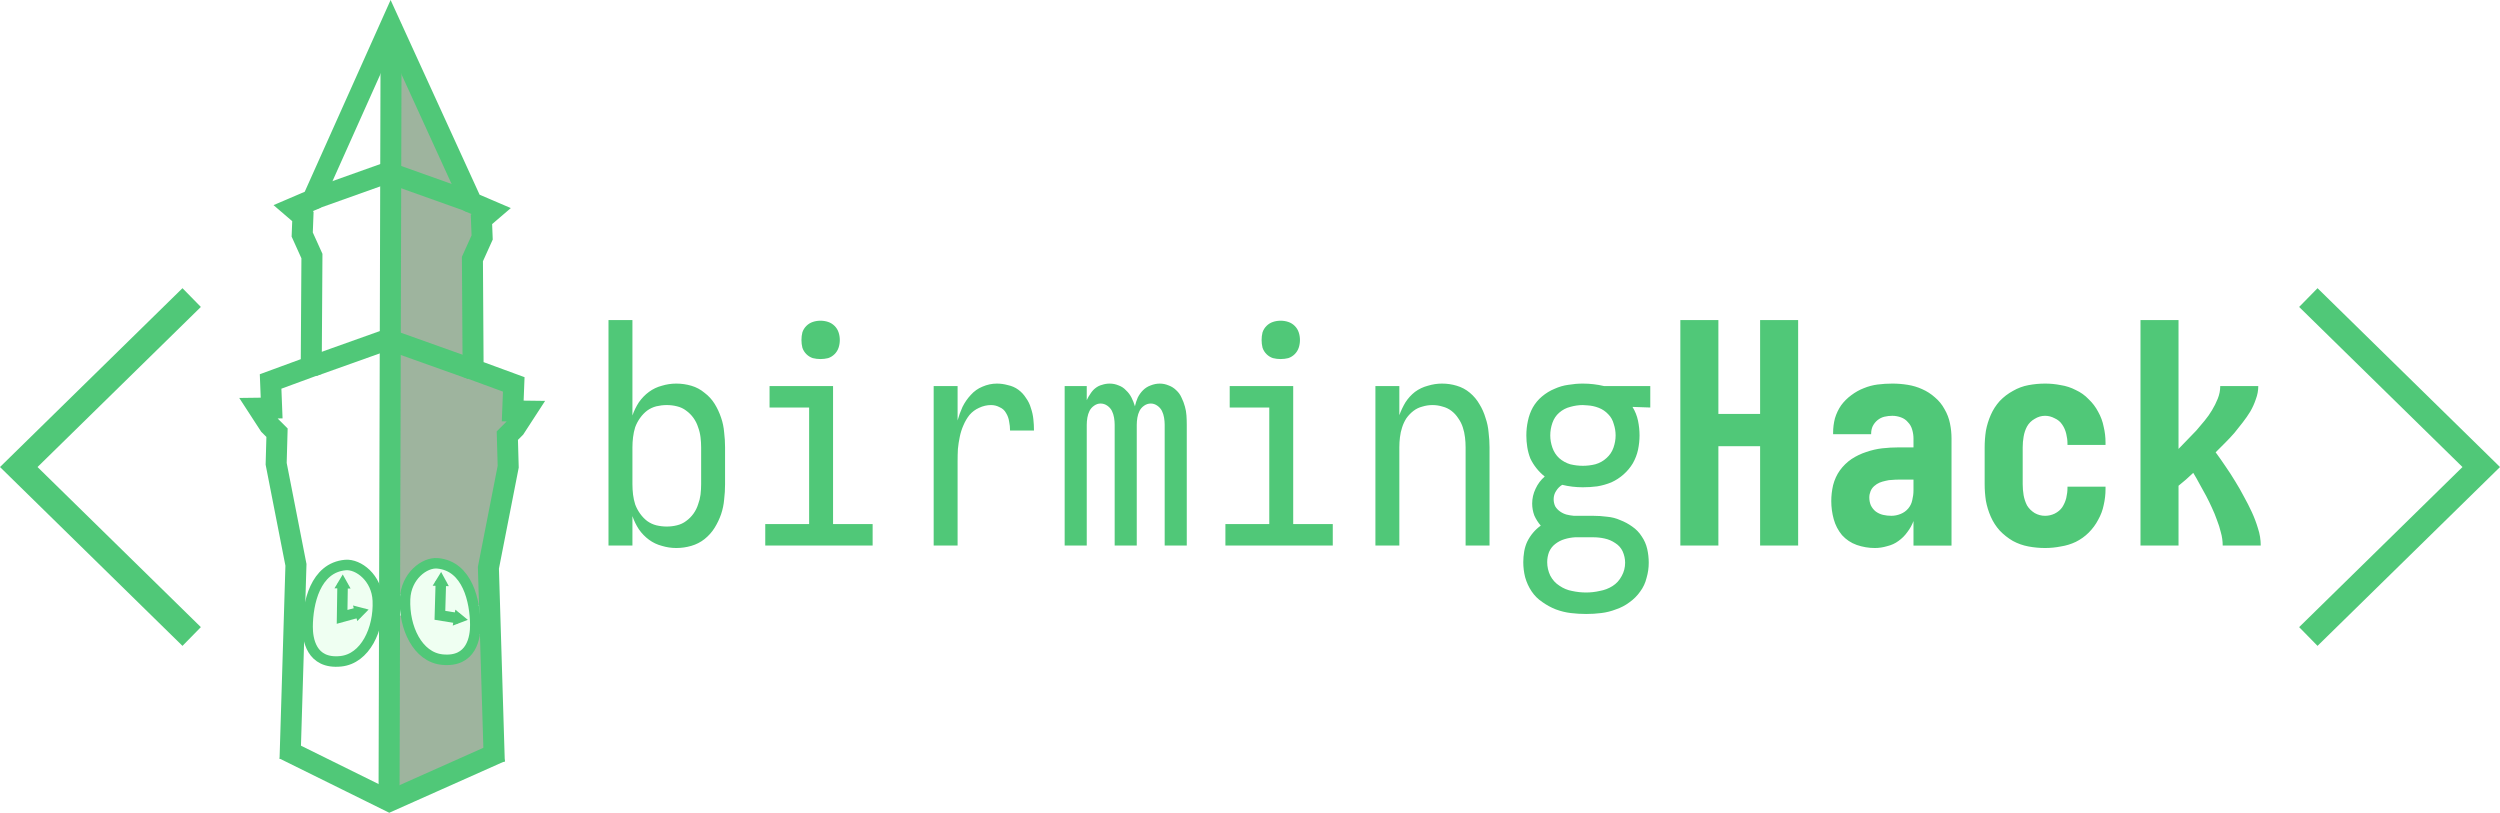
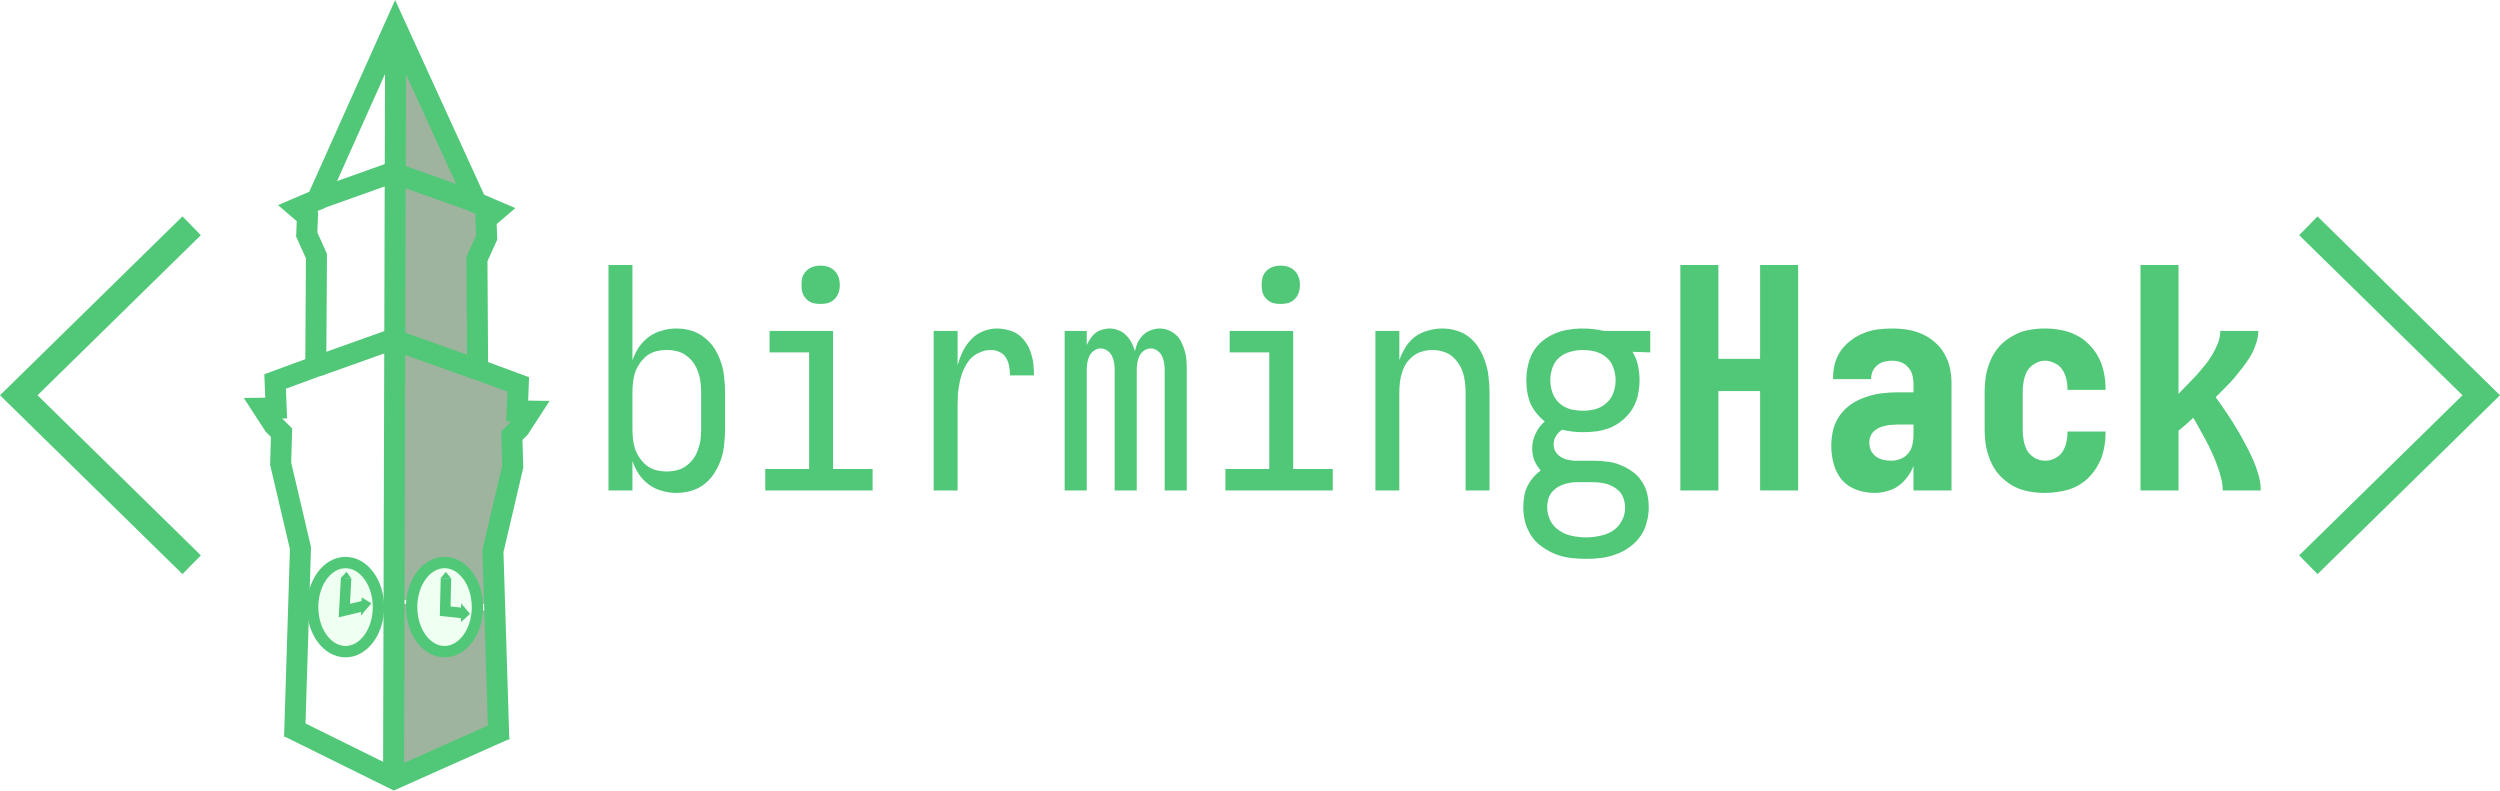
- <svg xmlns="http://www.w3.org/2000/svg" width="475.942mm" height="154.73mm" viewBox="0 0 475.942 154.73" version="1.1" id="svg1" xml:space="preserve">
-   <defs id="defs1">
-     <marker style="overflow:visible" id="Triangle-7" refX="0" refY="0" orient="auto-start-reverse" markerWidth="0.5" markerHeight="0.5" viewBox="0 0 1 1" preserveAspectRatio="xMidYMid" markerUnits="userSpaceOnUse">
-       <path transform="scale(0.5)" style="fill:context-stroke;fill-rule:evenodd;stroke:context-stroke;stroke-width:1pt" d="M 5.77,0 -2.88,5 V -5 Z" id="path135-5" />
-     </marker>
-     <marker style="overflow:visible" id="Triangle-9-6" refX="0" refY="0" orient="auto-start-reverse" markerWidth="0.5" markerHeight="0.5" viewBox="0 0 1 1" preserveAspectRatio="xMidYMid" markerUnits="userSpaceOnUse">
-       <path transform="scale(0.5)" style="fill:context-stroke;fill-rule:evenodd;stroke:context-stroke;stroke-width:1pt" d="M 5.77,0 -2.88,5 V -5 Z" id="path135-2-2" />
-     </marker>
-   </defs>
-   <g id="layer1" transform="translate(-66.26473,-401.1262)">
-     <g id="g24-7" transform="translate(6.009529,385.6986)">
-       <path style="fill:#406b40;fill-opacity:0.504;stroke:none;stroke-width:1;stroke-linecap:butt;stroke-linejoin:round;stroke-dasharray:none;stroke-opacity:1" d="m 136.192,82.517 c -0.682,0.761 -0.235,1.895 -0.374,2.827 -0.074,14.148 -0.077,28.296 -0.111,42.444 0.041,1.012 1.544,0.969 1.63,0.001 0.687,-2.592 2.706,-4.983 5.483,-5.33 2.799,-0.292 5.313,1.666 6.484,4.088 0.62,1.154 0.945,2.446 1.303,3.682 0.472,0.825 1.718,0.19 1.509,-0.675 0.042,-2.107 -0.236,-4.229 -0.1,-6.323 1.233,-6.424 2.517,-12.842 3.718,-19.27 -0.063,-2.004 -0.125,-4.009 -0.188,-6.013 0.567,-0.763 1.644,-1.298 1.811,-2.26 -0.222,-0.804 -1.217,-0.748 -0.807,-1.82 -0.071,-1.441 0.232,-2.939 -0.101,-4.341 -1.348,-0.812 -2.956,-1.146 -4.412,-1.759 -5.062,-1.817 -10.113,-3.674 -15.218,-5.367 -0.215,-0.067 -0.419,0.088 -0.628,0.116 z" id="path15-0" />
-       <path style="fill:#406b40;fill-opacity:0.504;stroke:none;stroke-width:1;stroke-linecap:butt;stroke-linejoin:round;stroke-dasharray:none;stroke-opacity:1" d="m 136.523,132.603 c -1.104,0.243 -0.714,1.581 -0.822,2.391 -0.085,9.92 -0.037,19.841 -0.06,29.762 0.091,0.954 1.176,0.858 1.781,0.443 5.026,-2.223 10.051,-4.454 15.041,-6.756 0.79,-0.647 0.3,-1.797 0.426,-2.673 -0.105,-6.271 -0.333,-12.539 -0.508,-18.809 -0.072,-0.989 -1.525,-0.931 -1.63,0.009 -0.437,1.633 -1.386,3.239 -3.038,3.868 -3.191,1.368 -7.089,-0.301 -8.674,-3.302 -0.872,-1.4 -1.318,-3.006 -1.772,-4.567 -0.155,-0.27 -0.47,-0.313 -0.743,-0.367 z" id="path16-9" />
-       <path style="fill:#406b40;fill-opacity:0.504;stroke:none;stroke-width:1;stroke-linecap:butt;stroke-linejoin:round;stroke-dasharray:none;stroke-opacity:1" d="m 136.316,50.788 c -0.694,0.818 -0.219,2.02 -0.375,3.006 -0.052,8.304 -0.07,16.609 -0.101,24.913 0.253,1.096 1.688,0.999 2.517,1.464 3.215,1.108 6.389,2.388 9.642,3.357 1.064,0.02 0.959,-1.306 0.976,-2.04 0.062,-5.713 -0.016,-11.427 -0.021,-17.141 0.814,-1.913 2.058,-3.835 1.753,-6.011 -0.185,-0.941 0.165,-2.155 -0.575,-2.862 -3.391,-1.479 -6.945,-2.577 -10.416,-3.863 -1.015,-0.269 -2.003,-0.875 -3.045,-0.924 -0.119,0.033 -0.238,0.067 -0.357,0.1 z" id="path17-3" />
-       <path style="fill:#406b40;fill-opacity:0.504;stroke:none;stroke-width:1;stroke-linecap:butt;stroke-linejoin:round;stroke-dasharray:none;stroke-opacity:1" d="m 136.488,29.431 c -0.832,0.587 -0.396,1.785 -0.542,2.647 -0.032,5.008 -0.081,10.035 0.005,15.032 0.309,0.942 1.59,0.864 2.354,1.288 2.502,0.857 4.972,1.842 7.501,2.602 0.916,0.09 1.156,-1.111 0.67,-1.715 -2.98,-6.542 -5.923,-13.105 -9,-19.599 -0.273,-0.308 -0.601,-0.38 -0.989,-0.256 z" id="path18-60" />
-       <path style="fill:#5aff76;fill-opacity:0.097;stroke:none;stroke-width:1;stroke-linecap:butt;stroke-linejoin:round;stroke-dasharray:none;stroke-opacity:1" d="m 126.346,123.265 c -2.161,0.064 -4.186,1.312 -5.227,3.204 -1.758,3.03 -2.285,6.697 -1.855,10.144 0.233,2.112 1.819,4.187 4.025,4.404 1.575,0.155 3.221,-0.063 4.518,-1.035 2.335,-1.646 3.509,-4.507 3.926,-7.25 0.252,-2.381 0.355,-5.089 -1.293,-7.036 -0.983,-1.269 -2.427,-2.398 -4.095,-2.432 z m -0.748,3.163 c 0.215,0.382 0.541,0.726 0.208,1.127 -0.151,1.321 -0.092,2.682 -0.042,4.001 0.255,1.034 1.717,0.645 2.266,0.052 0.557,0.086 1.373,0.175 0.558,0.693 -0.285,0.537 -0.901,0.109 -1.373,0.362 -0.706,0.173 -1.403,0.382 -2.108,0.561 -0.045,-1.989 0.2,-4.005 0.05,-5.974 -0.275,-0.161 0.345,-1.299 0.44,-0.822 z" id="path13-6" />
-       <path style="fill:#00ff00;stroke:#50c878;stroke-width:4;stroke-dasharray:none;stroke-opacity:1" d="M 134.319,167.993 134.716,20.139" id="path3-2" />
-       <path style="fill:none;stroke:#50c878;stroke-width:4;stroke-linecap:butt;stroke-dasharray:none;stroke-opacity:1" d="m 115.474,159.926 1.124,-36.963 -3.769,-19.242 0.165,-5.918 -1.455,-1.455 -2.083,-3.207 2.513,-0.033 -0.198,-5.059 7.737,-2.843 0.132,-21.028 -1.851,-4.1 0.132,-3.438 -1.851,-1.587 3.703,-1.587 14.863,-33.187 15.424,33.747 3.703,1.587 -1.851,1.587 0.132,3.438 -1.851,4.1 0.132,21.028 7.737,2.843 -0.198,5.059 2.513,0.033 -2.083,3.207 -1.455,1.455 0.165,5.918 -3.769,19.242 1.124,36.963" id="path4-6" />
-       <path style="fill:none;stroke:#50c878;stroke-width:4;stroke-dasharray:none;stroke-opacity:1" d="m 119.817,85.127 14.682,-5.237" id="path5-1" />
-       <path style="fill:none;stroke:#50c878;stroke-width:4;stroke-dasharray:none;stroke-opacity:1" d="m 120.023,53.288 14.682,-5.237" id="path3-6-8" />
-       <path style="fill:#5aff76;fill-opacity:0.097;stroke:none;stroke-width:1.414;stroke-linecap:butt;stroke-linejoin:round;stroke-dasharray:none;stroke-opacity:1" d="m 143.152,123.014 c -2.196,0.121 -4.003,1.941 -4.88,3.842 -0.975,3.34 -0.53,7.117 1.152,10.164 1.288,2.455 4.061,4.121 6.86,3.611 2.762,-0.309 4.207,-3.257 4.067,-5.788 0.084,-3.84 -0.638,-8.224 -3.829,-10.745 -0.965,-0.721 -2.164,-1.115 -3.37,-1.085 z m 1.149,2.889 c 0.418,0.552 0.499,1.086 0.239,1.715 -0.111,1.403 -0.34,2.846 -0.133,4.242 0.548,0.765 1.762,0.855 2.602,0.596 0.636,0.42 1.506,0.926 0.134,1.069 -0.981,-0.392 -2.317,-0.482 -3.459,-0.707 -0.048,-2.02 0.378,-4.096 -0.012,-6.087 -0.081,-0.165 0.54,-1.35 0.629,-0.828 z" id="path14-7" />
-       <path style="fill:none;stroke:#50c878;stroke-width:4;stroke-dasharray:none;stroke-opacity:1" d="M 150.014,85.687 135.332,80.45" id="path3-7-9" />
-       <path style="fill:none;stroke:#50c878;stroke-width:4;stroke-dasharray:none;stroke-opacity:1" d="M 149.807,53.849 135.125,48.612" id="path3-6-0-2" />
-       <path style="fill:none;stroke:#50c878;stroke-width:4;stroke-dasharray:none;stroke-opacity:1" d="m 114.346,158.036 20.059,9.912 21.181,-9.445" id="path6-0" />
-       <path style="fill:none;stroke:#50c878;stroke-width:2;stroke-dasharray:none;stroke-opacity:1" d="m 143.543,122.67 c -2.467,-0.22 -5.985,2.432 -6.172,6.78 -0.235,5.466 2.405,11.07 7.06,11.549 5.664,0.582 6.326,-4.299 6.312,-6.593 -0.028,-4.44 -1.448,-11.223 -7.201,-11.736 z" id="path5-0-2" />
-       <path style="fill:none;stroke:#50c878;stroke-width:2;stroke-dasharray:none;stroke-opacity:1" d="m 126.013,122.993 c 2.467,-0.22 5.985,2.432 6.172,6.78 0.235,5.466 -2.405,11.07 -7.06,11.549 -5.664,0.582 -6.326,-4.299 -6.312,-6.593 0.028,-4.44 1.448,-11.223 7.201,-11.736 z" id="path5-0-1-37" />
-       <path style="fill:none;stroke:#50c878;stroke-width:2;stroke-dasharray:none;stroke-opacity:1;marker-start:url(#Triangle-7);marker-end:url(#Triangle-7)" d="m 99.93,120.764 -0.184,6.478 3.567,0.581" id="path7-5" transform="translate(44.25777,5.327537)" />
-       <path style="fill:none;stroke:#50c878;stroke-width:2;stroke-dasharray:none;stroke-opacity:1;marker-start:url(#Triangle-9-6);marker-end:url(#Triangle-9-6)" d="m 99.93,120.764 -0.096,6.299 3.339,-0.923" id="path6-7-9" transform="translate(25.54939,5.802801)" />
+ <svg xmlns="http://www.w3.org/2000/svg" width="475.942mm" height="150.497mm" viewBox="0 0 475.942 150.497" version="1.1" id="svg1" xml:space="preserve">
+   <defs id="defs1" />
+   <g id="layer1" transform="translate(-70.37917,-457.8993)">
+     <g id="g21">
+       <path d="m 199.13,551.741 q -1.402,0 -2.745,-0.409 -1.343,-0.35 -2.453,-1.168 -1.11,-0.818 -1.927,-1.986 -0.759,-1.168 -1.226,-2.511 v 5.607 H 186.223 v -42.925 h 4.555 v 18.163 q 0.467,-1.343 1.226,-2.511 0.818,-1.168 1.927,-1.986 1.11,-0.818 2.453,-1.168 1.343,-0.409 2.745,-0.409 1.46,0 2.862,0.409 1.402,0.409 2.511,1.343 1.168,0.876 1.927,2.102 0.759,1.226 1.226,2.628 0.467,1.343 0.584,2.803 0.175,1.402 0.175,2.862 v 7.008 q 0,1.46 -0.175,2.92 -0.117,1.402 -0.584,2.803 -0.467,1.343 -1.226,2.57 -0.759,1.226 -1.927,2.161 -1.11,0.876 -2.511,1.285 -1.402,0.409 -2.862,0.409 z m -1.81,-4.088 q 0.993,0 1.927,-0.234 0.993,-0.234 1.752,-0.818 0.818,-0.584 1.402,-1.402 0.584,-0.818 0.876,-1.752 0.35,-0.934 0.467,-1.869 0.117,-0.993 0.117,-1.986 v -7.008 q 0,-0.993 -0.117,-1.927 -0.117,-0.993 -0.467,-1.927 -0.292,-0.934 -0.876,-1.752 -0.584,-0.818 -1.402,-1.402 -0.759,-0.584 -1.752,-0.818 -0.934,-0.234 -1.927,-0.234 -0.993,0 -1.986,0.234 -0.934,0.234 -1.752,0.818 -0.759,0.584 -1.343,1.402 -0.584,0.818 -0.934,1.752 -0.292,0.934 -0.409,1.927 -0.117,0.934 -0.117,1.927 v 7.008 q 0,0.993 0.117,1.986 0.117,0.934 0.409,1.869 0.35,0.934 0.934,1.752 0.584,0.818 1.343,1.402 0.818,0.584 1.752,0.818 0.993,0.234 1.986,0.234 z m 18.747,3.621 v -4.088 h 8.351 v -22.192 h -7.534 v -4.088 h 12.089 v 26.281 h 7.534 v 4.088 z m 10.512,-35.508 q -0.759,0 -1.46,-0.175 -0.701,-0.234 -1.226,-0.759 -0.526,-0.526 -0.759,-1.226 -0.175,-0.701 -0.175,-1.46 0,-0.759 0.175,-1.46 0.234,-0.701 0.759,-1.226 0.526,-0.526 1.226,-0.759 0.701,-0.234 1.46,-0.234 0.759,0 1.46,0.234 0.701,0.234 1.226,0.759 0.526,0.526 0.759,1.226 0.234,0.701 0.234,1.46 0,0.759 -0.234,1.46 -0.234,0.701 -0.759,1.226 -0.526,0.526 -1.226,0.759 -0.701,0.175 -1.46,0.175 z m 21.55,35.508 V 520.905 h 4.555 v 6.541 q 0.35,-1.285 0.934,-2.57 0.642,-1.285 1.577,-2.278 0.934,-1.051 2.219,-1.577 1.343,-0.584 2.745,-0.584 1.051,0 2.102,0.292 1.11,0.234 1.986,0.876 0.876,0.642 1.46,1.577 0.642,0.876 0.934,1.927 0.35,0.993 0.467,2.102 0.117,1.051 0.117,2.161 h -4.555 q 0,-0.876 -0.175,-1.694 -0.117,-0.876 -0.584,-1.635 -0.409,-0.759 -1.226,-1.11 -0.759,-0.409 -1.635,-0.409 -1.168,0 -2.278,0.526 -1.051,0.467 -1.81,1.343 -0.701,0.876 -1.168,1.986 -0.467,1.051 -0.701,2.219 -0.234,1.11 -0.35,2.278 -0.058,1.168 -0.058,2.278 v 16.119 z m 24.937,0 V 520.905 h 4.205 v 2.686 q 0.292,-0.642 0.701,-1.226 0.409,-0.642 0.934,-1.051 0.584,-0.467 1.285,-0.642 0.701,-0.234 1.46,-0.234 0.876,0 1.694,0.35 0.818,0.292 1.402,0.934 0.642,0.584 1.051,1.402 0.409,0.818 0.642,1.635 0.175,-0.818 0.526,-1.635 0.409,-0.818 0.993,-1.402 0.642,-0.642 1.46,-0.934 0.876,-0.35 1.752,-0.35 0.876,0 1.694,0.35 0.818,0.292 1.46,0.934 0.642,0.584 0.993,1.402 0.409,0.818 0.642,1.694 0.234,0.818 0.292,1.694 0.058,0.876 0.058,1.752 v 23.01 h -4.205 v -23.01 q 0,-0.642 -0.117,-1.343 -0.117,-0.701 -0.409,-1.285 -0.292,-0.584 -0.876,-0.993 -0.584,-0.409 -1.226,-0.409 -0.701,0 -1.285,0.409 -0.584,0.409 -0.876,0.993 -0.292,0.584 -0.409,1.285 -0.117,0.701 -0.117,1.343 v 23.01 h -4.205 v -23.01 q 0,-0.642 -0.117,-1.343 -0.117,-0.701 -0.409,-1.285 -0.292,-0.584 -0.876,-0.993 -0.584,-0.409 -1.285,-0.409 -0.642,0 -1.226,0.409 -0.584,0.409 -0.876,0.993 -0.292,0.584 -0.409,1.285 -0.117,0.701 -0.117,1.343 v 23.01 z m 30.602,0 v -4.088 h 8.351 v -22.192 h -7.534 v -4.088 h 12.089 v 26.281 h 7.534 v 4.088 z m 10.512,-35.508 q -0.759,0 -1.46,-0.175 -0.701,-0.234 -1.226,-0.759 -0.526,-0.526 -0.759,-1.226 -0.175,-0.701 -0.175,-1.46 0,-0.759 0.175,-1.46 0.234,-0.701 0.759,-1.226 0.526,-0.526 1.226,-0.759 0.701,-0.234 1.46,-0.234 0.759,0 1.46,0.234 0.701,0.234 1.226,0.759 0.526,0.526 0.759,1.226 0.234,0.701 0.234,1.46 0,0.759 -0.234,1.46 -0.234,0.701 -0.759,1.226 -0.526,0.526 -1.226,0.759 -0.701,0.175 -1.46,0.175 z m 18.046,35.508 V 520.905 h 4.555 v 5.548 q 0.467,-1.285 1.168,-2.453 0.759,-1.168 1.81,-1.986 1.11,-0.818 2.453,-1.168 1.343,-0.409 2.686,-0.409 1.46,0 2.803,0.409 1.402,0.409 2.511,1.343 1.11,0.934 1.81,2.161 0.759,1.226 1.168,2.628 0.467,1.343 0.584,2.803 0.175,1.402 0.175,2.803 v 18.688 h -4.555 v -18.688 q 0,-0.993 -0.117,-1.927 -0.117,-0.993 -0.409,-1.869 -0.292,-0.934 -0.876,-1.752 -0.526,-0.818 -1.285,-1.402 -0.759,-0.584 -1.694,-0.818 -0.934,-0.292 -1.927,-0.292 -0.993,0 -1.927,0.292 -0.934,0.234 -1.694,0.818 -0.759,0.584 -1.343,1.402 -0.526,0.818 -0.818,1.752 -0.292,0.876 -0.409,1.869 -0.117,0.934 -0.117,1.927 v 18.688 z m 40.122,13.023 q -1.46,0 -2.92,-0.175 -1.46,-0.175 -2.862,-0.701 -1.343,-0.526 -2.57,-1.402 -1.226,-0.818 -2.044,-2.044 -0.818,-1.226 -1.226,-2.686 -0.35,-1.402 -0.35,-2.862 0,-0.993 0.175,-2.044 0.175,-0.993 0.584,-1.869 0.467,-0.934 1.11,-1.694 0.642,-0.759 1.46,-1.343 -0.759,-0.876 -1.226,-1.927 -0.409,-1.11 -0.409,-2.278 0,-1.46 0.642,-2.803 0.642,-1.402 1.752,-2.336 -0.876,-0.701 -1.577,-1.577 -0.701,-0.876 -1.168,-1.869 -0.409,-1.051 -0.584,-2.161 -0.175,-1.11 -0.175,-2.219 0,-1.402 0.292,-2.745 0.292,-1.402 0.934,-2.57 0.701,-1.226 1.752,-2.102 1.11,-0.934 2.394,-1.46 1.285,-0.584 2.628,-0.759 1.402,-0.234 2.745,-0.234 1.051,0 2.044,0.117 0.993,0.117 1.986,0.35 h 8.819 v 4.088 l -3.387,-0.117 q 0.759,1.226 1.051,2.628 0.292,1.402 0.292,2.803 0,1.343 -0.292,2.745 -0.292,1.343 -0.993,2.57 -0.701,1.168 -1.752,2.102 -1.051,0.934 -2.336,1.518 -1.285,0.526 -2.686,0.759 -1.343,0.175 -2.745,0.175 -0.993,0 -1.986,-0.117 -0.993,-0.117 -1.927,-0.35 -0.701,0.409 -1.168,1.168 -0.467,0.701 -0.467,1.577 0,0.701 0.292,1.343 0.35,0.584 0.934,0.993 0.584,0.409 1.226,0.584 0.701,0.175 1.402,0.234 h 3.679 q 1.343,0 2.628,0.175 1.343,0.117 2.511,0.642 1.226,0.467 2.278,1.226 1.11,0.759 1.81,1.869 0.759,1.11 1.051,2.394 0.292,1.285 0.292,2.628 0,1.46 -0.409,2.862 -0.35,1.46 -1.226,2.628 -0.818,1.168 -2.044,2.044 -1.168,0.876 -2.57,1.343 -1.343,0.526 -2.803,0.701 -1.402,0.175 -2.862,0.175 z m -0.642,-28.208 q 1.226,0 2.394,-0.292 1.226,-0.35 2.102,-1.168 0.934,-0.818 1.343,-1.986 0.409,-1.168 0.409,-2.336 0,-1.11 -0.35,-2.161 -0.292,-1.11 -1.051,-1.869 -0.759,-0.818 -1.81,-1.226 -1.051,-0.409 -2.161,-0.467 l -0.876,-0.058 q -1.168,0 -2.394,0.35 -1.168,0.292 -2.102,1.11 -0.876,0.759 -1.285,1.927 -0.409,1.168 -0.409,2.394 0,1.168 0.409,2.336 0.409,1.168 1.285,1.986 0.934,0.818 2.102,1.168 1.226,0.292 2.394,0.292 z m 0.642,24.12 q 1.285,0 2.57,-0.292 1.343,-0.234 2.453,-0.934 1.11,-0.701 1.752,-1.927 0.642,-1.168 0.642,-2.511 0,-1.11 -0.467,-2.161 -0.467,-0.993 -1.402,-1.577 -0.934,-0.642 -2.044,-0.876 -1.051,-0.234 -2.161,-0.234 h -3.446 q -0.993,0.058 -1.986,0.35 -0.993,0.292 -1.81,0.934 -0.759,0.584 -1.168,1.518 -0.35,0.934 -0.35,1.927 0,1.343 0.584,2.57 0.642,1.226 1.752,1.927 1.11,0.759 2.394,0.993 1.343,0.292 2.686,0.292 z" id="path20" style="font-size:58.401px;font-family:'Iosevka Term SS08';-inkscape-font-specification:'Iosevka Term SS08';fill:#50c878;stroke-width:2.299;stroke-linejoin:round" />
+       <path style="font-weight:800;font-size:58.401px;font-family:'Iosevka Term SS08';-inkscape-font-specification:'Iosevka Term SS08 Ultra-Bold';fill:#50c878;stroke-width:2.299;stroke-linejoin:round" d="m 390.277,551.273 v -42.925 h 7.242 v 17.871 h 7.943 v -17.871 h 7.242 v 42.925 h -7.242 v -18.922 h -7.943 v 18.922 z m 37.026,0.467 q -1.752,0 -3.446,-0.584 -1.635,-0.584 -2.803,-1.869 -1.11,-1.343 -1.577,-3.037 -0.467,-1.694 -0.467,-3.446 0,-1.518 0.35,-3.037 0.409,-1.577 1.285,-2.803 0.934,-1.285 2.219,-2.161 1.343,-0.876 2.803,-1.343 1.518,-0.526 3.037,-0.701 1.577,-0.175 3.095,-0.175 h 2.862 v -1.694 q 0,-0.818 -0.234,-1.635 -0.234,-0.876 -0.818,-1.46 -0.526,-0.642 -1.343,-0.934 -0.818,-0.292 -1.635,-0.292 -0.759,0 -1.518,0.175 -0.701,0.175 -1.285,0.642 -0.584,0.467 -0.934,1.168 -0.292,0.642 -0.292,1.402 v 0.117 h -7.242 v -0.292 q 0,-1.402 0.35,-2.745 0.409,-1.343 1.168,-2.453 0.818,-1.11 1.927,-1.927 1.168,-0.876 2.394,-1.343 1.285,-0.526 2.628,-0.701 1.402,-0.175 2.803,-0.175 1.46,0 2.92,0.234 1.46,0.234 2.745,0.818 1.343,0.584 2.453,1.577 1.11,0.934 1.81,2.219 0.759,1.285 1.051,2.745 0.292,1.402 0.292,2.862 v 20.382 h -7.242 v -4.672 q -0.409,1.11 -1.168,2.102 -0.701,0.993 -1.694,1.694 -0.934,0.701 -2.161,0.993 -1.168,0.35 -2.336,0.35 z m 3.154,-6.132 q 0.876,0 1.752,-0.35 0.876,-0.35 1.46,-1.051 0.584,-0.701 0.759,-1.577 0.234,-0.934 0.234,-1.869 v -2.044 h -2.862 q -0.584,0 -1.226,0.058 -0.584,0 -1.226,0.175 -0.584,0.117 -1.168,0.35 -0.526,0.234 -0.993,0.642 -0.467,0.409 -0.701,0.993 -0.234,0.584 -0.234,1.168 0,0.818 0.292,1.518 0.35,0.701 0.934,1.168 0.642,0.467 1.402,0.642 0.759,0.175 1.577,0.175 z m 29.259,6.132 q -1.577,0 -3.154,-0.292 -1.577,-0.292 -2.978,-1.051 -1.402,-0.818 -2.511,-1.986 -1.051,-1.168 -1.694,-2.628 -0.642,-1.46 -0.934,-3.037 -0.234,-1.577 -0.234,-3.154 v -7.008 q 0,-1.577 0.234,-3.154 0.292,-1.577 0.934,-3.037 0.642,-1.46 1.694,-2.628 1.11,-1.168 2.511,-1.927 1.402,-0.818 2.978,-1.11 1.577,-0.292 3.154,-0.292 1.518,0 2.978,0.292 1.518,0.234 2.862,0.934 1.402,0.642 2.453,1.752 1.11,1.051 1.81,2.394 0.759,1.343 1.051,2.862 0.35,1.46 0.35,2.978 v 0.467 h -7.242 v -0.234 q 0,-0.934 -0.234,-1.869 -0.234,-0.993 -0.759,-1.752 -0.526,-0.818 -1.46,-1.226 -0.876,-0.467 -1.81,-0.467 -1.051,0 -1.986,0.584 -0.934,0.526 -1.46,1.46 -0.467,0.876 -0.642,1.927 -0.175,0.993 -0.175,2.044 v 7.008 q 0,1.051 0.175,2.102 0.175,0.993 0.642,1.927 0.526,0.876 1.46,1.46 0.934,0.526 1.986,0.526 0.934,0 1.81,-0.409 0.934,-0.467 1.46,-1.226 0.526,-0.818 0.759,-1.752 0.234,-0.993 0.234,-1.927 v -0.234 h 7.242 v 0.467 q 0,1.518 -0.35,3.037 -0.292,1.46 -1.051,2.803 -0.701,1.343 -1.81,2.453 -1.051,1.051 -2.453,1.752 -1.343,0.642 -2.862,0.876 -1.46,0.292 -2.978,0.292 z m 18.163,-0.467 v -42.925 h 7.242 v 24.529 q 0.876,-0.876 1.694,-1.752 0.876,-0.876 1.694,-1.752 0.818,-0.934 1.577,-1.869 0.818,-0.993 1.402,-1.986 0.642,-1.051 1.11,-2.219 0.467,-1.168 0.467,-2.394 h 7.242 q 0,1.285 -0.467,2.511 -0.409,1.226 -1.051,2.336 -0.642,1.051 -1.46,2.102 -0.759,0.993 -1.577,1.986 -0.818,0.934 -1.752,1.869 -0.876,0.876 -1.81,1.81 0.993,1.343 1.927,2.745 0.934,1.343 1.81,2.803 0.876,1.402 1.635,2.862 0.818,1.46 1.518,2.978 0.701,1.518 1.168,3.095 0.526,1.577 0.526,3.27 h -7.242 q 0,-1.285 -0.35,-2.511 -0.292,-1.226 -0.759,-2.394 -0.409,-1.168 -0.934,-2.278 -0.526,-1.168 -1.11,-2.278 -0.584,-1.11 -1.226,-2.219 -0.584,-1.11 -1.226,-2.161 -0.701,0.642 -1.402,1.285 -0.701,0.584 -1.402,1.168 v 11.388 z" id="path21" />
+       <path style="fill:none;fill-opacity:1;stroke:#50c878;stroke-width:5;stroke-linecap:butt;stroke-linejoin:miter;stroke-dasharray:none;stroke-opacity:1" d="m 509.832,500.885 32.917,32.262 -32.917,32.263" id="path19-8-1-2" />
+       <path style="fill:none;fill-opacity:1;stroke:#50c878;stroke-width:5;stroke-linecap:butt;stroke-linejoin:miter;stroke-dasharray:none;stroke-opacity:1" d="m 106.868,500.885 -32.917,32.262 32.917,32.263" id="path19-8-1-4-2" />
    </g>
-     <path id="text18-2" style="font-style:normal;font-variant:normal;font-weight:normal;font-stretch:normal;font-size:58.401px;font-family:'Iosevka Term SS08';-inkscape-font-specification:'Iosevka Term SS08';text-align:start;writing-mode:lr-tb;direction:ltr;text-anchor:start;fill:#50c878;fill-opacity:1;stroke:none;stroke-width:2.299;stroke-linecap:butt;stroke-linejoin:round;stroke-dasharray:none;stroke-opacity:1" d="m 182.109,462.064 v 42.925 h 4.555 v -5.607 c 0.311,0.895 0.72,1.733 1.226,2.511 0.545,0.779 1.187,1.44 1.927,1.985 0.74,0.545 1.558,0.935 2.453,1.168 0.895,0.273 1.811,0.409 2.745,0.409 0.973,0 1.927,-0.136 2.861,-0.409 0.934,-0.273 1.772,-0.701 2.511,-1.285 0.779,-0.623 1.421,-1.343 1.927,-2.161 0.506,-0.818 0.915,-1.674 1.227,-2.57 0.311,-0.934 0.506,-1.869 0.584,-2.803 0.117,-0.973 0.175,-1.947 0.175,-2.92 v -7.008 c 0,-0.973 -0.058,-1.927 -0.175,-2.861 -0.078,-0.973 -0.272,-1.908 -0.584,-2.803 -0.311,-0.934 -0.721,-1.811 -1.227,-2.628 -0.506,-0.818 -1.148,-1.518 -1.927,-2.102 -0.74,-0.623 -1.577,-1.071 -2.511,-1.343 -0.934,-0.273 -1.888,-0.409 -2.861,-0.409 -0.934,0 -1.85,0.136 -2.745,0.409 -0.895,0.234 -1.713,0.623 -2.453,1.168 -0.74,0.545 -1.382,1.207 -1.927,1.985 -0.506,0.779 -0.915,1.616 -1.226,2.511 V 462.064 Z m 204.054,0 v 42.925 h 7.242 v -18.922 h 7.943 v 18.922 h 7.242 V 462.064 h -7.242 v 17.871 h -7.943 V 462.064 Z m 87.602,0 v 42.925 h 7.241 v -11.388 l 1.402,-1.168 1.401,-1.285 c 0.428,0.701 0.837,1.421 1.226,2.161 0.428,0.74 0.837,1.48 1.226,2.22 0.389,0.74 0.76,1.499 1.11,2.277 0.35,0.74 0.662,1.499 0.934,2.278 0.311,0.779 0.564,1.577 0.759,2.394 0.234,0.818 0.35,1.655 0.35,2.511 h 7.242 c 0,-1.129 -0.175,-2.219 -0.526,-3.271 -0.311,-1.051 -0.701,-2.083 -1.168,-3.095 -0.467,-1.012 -0.973,-2.005 -1.518,-2.978 -0.506,-0.973 -1.051,-1.927 -1.635,-2.862 -0.584,-0.973 -1.188,-1.908 -1.811,-2.803 -0.623,-0.934 -1.265,-1.849 -1.927,-2.745 l 1.81,-1.811 c 0.623,-0.623 1.207,-1.246 1.752,-1.869 0.545,-0.662 1.071,-1.324 1.577,-1.986 0.545,-0.701 1.032,-1.401 1.46,-2.102 0.428,-0.74 0.779,-1.519 1.052,-2.336 0.311,-0.818 0.467,-1.654 0.467,-2.511 h -7.242 c 0,0.818 -0.156,1.615 -0.467,2.394 -0.311,0.779 -0.681,1.519 -1.109,2.22 -0.389,0.662 -0.857,1.324 -1.402,1.985 -0.506,0.623 -1.032,1.246 -1.577,1.869 -0.545,0.584 -1.109,1.168 -1.693,1.752 -0.545,0.584 -1.11,1.168 -1.694,1.752 V 462.064 Z m -251.301,0.117 c -0.506,0 -0.993,0.078 -1.46,0.234 -0.467,0.156 -0.876,0.409 -1.227,0.759 -0.35,0.35 -0.603,0.759 -0.759,1.226 -0.117,0.467 -0.175,0.954 -0.175,1.46 0,0.506 0.058,0.993 0.175,1.46 0.156,0.467 0.409,0.876 0.759,1.226 0.35,0.35 0.76,0.603 1.227,0.759 0.467,0.117 0.954,0.176 1.46,0.176 0.506,0 0.993,-0.059 1.46,-0.176 0.467,-0.156 0.876,-0.409 1.226,-0.759 0.35,-0.35 0.604,-0.759 0.76,-1.226 0.156,-0.467 0.234,-0.954 0.234,-1.46 0,-0.506 -0.078,-0.993 -0.234,-1.46 -0.156,-0.467 -0.409,-0.876 -0.76,-1.226 -0.35,-0.35 -0.759,-0.603 -1.226,-0.759 -0.467,-0.156 -0.954,-0.234 -1.46,-0.234 z m 87.602,0 c -0.506,0 -0.993,0.078 -1.46,0.234 -0.467,0.156 -0.876,0.409 -1.227,0.759 -0.35,0.35 -0.603,0.759 -0.759,1.226 -0.117,0.467 -0.175,0.954 -0.175,1.46 0,0.506 0.058,0.993 0.175,1.46 0.156,0.467 0.409,0.876 0.759,1.226 0.35,0.35 0.76,0.603 1.227,0.759 0.467,0.117 0.954,0.176 1.46,0.176 0.506,0 0.993,-0.059 1.46,-0.176 0.467,-0.156 0.876,-0.409 1.227,-0.759 0.35,-0.35 0.603,-0.759 0.759,-1.226 0.156,-0.467 0.234,-0.954 0.234,-1.46 0,-0.506 -0.078,-0.993 -0.234,-1.46 -0.156,-0.467 -0.409,-0.876 -0.759,-1.226 -0.35,-0.35 -0.76,-0.603 -1.227,-0.759 -0.467,-0.156 -0.954,-0.234 -1.46,-0.234 z m -54.021,11.972 c -0.934,0 -1.85,0.195 -2.745,0.584 -0.857,0.35 -1.597,0.876 -2.22,1.577 -0.623,0.662 -1.148,1.421 -1.577,2.278 -0.389,0.857 -0.701,1.713 -0.934,2.569 v -6.541 h -4.555 v 30.369 h 4.555 v -16.119 c 0,-0.74 0.019,-1.499 0.058,-2.278 0.078,-0.779 0.195,-1.538 0.35,-2.277 0.156,-0.779 0.389,-1.519 0.701,-2.22 0.311,-0.74 0.701,-1.401 1.168,-1.985 0.506,-0.584 1.11,-1.032 1.811,-1.343 0.74,-0.35 1.499,-0.526 2.277,-0.526 0.584,0 1.129,0.136 1.636,0.409 0.545,0.234 0.954,0.603 1.226,1.109 0.311,0.506 0.506,1.051 0.584,1.635 0.117,0.545 0.175,1.11 0.175,1.694 h 4.555 c 0,-0.74 -0.039,-1.46 -0.117,-2.161 -0.078,-0.74 -0.234,-1.44 -0.467,-2.102 -0.195,-0.701 -0.506,-1.344 -0.934,-1.928 -0.389,-0.623 -0.876,-1.148 -1.46,-1.577 -0.584,-0.428 -1.246,-0.72 -1.986,-0.876 -0.701,-0.195 -1.401,-0.292 -2.102,-0.292 z m 21.492,0 c -0.506,0 -0.993,0.078 -1.46,0.234 -0.467,0.117 -0.895,0.331 -1.285,0.642 -0.35,0.273 -0.662,0.623 -0.934,1.051 -0.273,0.389 -0.506,0.798 -0.701,1.226 v -2.686 h -4.205 v 30.369 h 4.205 v -23.01 c 0,-0.428 0.039,-0.876 0.117,-1.343 0.078,-0.467 0.214,-0.895 0.409,-1.285 0.195,-0.389 0.487,-0.72 0.876,-0.993 0.389,-0.273 0.798,-0.409 1.226,-0.409 0.467,0 0.895,0.137 1.285,0.409 0.389,0.273 0.682,0.603 0.876,0.993 0.195,0.389 0.331,0.817 0.409,1.285 0.078,0.467 0.117,0.915 0.117,1.343 v 23.01 h 4.205 v -23.01 c 0,-0.428 0.039,-0.876 0.117,-1.343 0.078,-0.467 0.214,-0.895 0.409,-1.285 0.195,-0.389 0.487,-0.72 0.876,-0.993 0.389,-0.273 0.817,-0.409 1.285,-0.409 0.428,0 0.837,0.137 1.227,0.409 0.389,0.273 0.681,0.603 0.876,0.993 0.195,0.389 0.331,0.817 0.409,1.285 0.078,0.467 0.117,0.915 0.117,1.343 v 23.01 h 4.205 v -23.01 c 0,-0.584 -0.019,-1.168 -0.058,-1.752 -0.039,-0.584 -0.136,-1.148 -0.292,-1.693 -0.156,-0.584 -0.37,-1.149 -0.642,-1.694 -0.234,-0.545 -0.565,-1.012 -0.993,-1.401 -0.428,-0.428 -0.915,-0.74 -1.46,-0.934 -0.545,-0.234 -1.109,-0.35 -1.693,-0.35 -0.584,0 -1.168,0.117 -1.752,0.35 -0.545,0.195 -1.032,0.506 -1.46,0.934 -0.389,0.389 -0.72,0.856 -0.993,1.401 -0.234,0.545 -0.409,1.09 -0.526,1.636 -0.156,-0.545 -0.37,-1.09 -0.643,-1.636 -0.273,-0.545 -0.623,-1.012 -1.051,-1.401 -0.389,-0.428 -0.856,-0.74 -1.401,-0.934 -0.545,-0.234 -1.109,-0.35 -1.693,-0.35 z m 63.248,0 c -0.895,0 -1.791,0.136 -2.687,0.409 -0.895,0.234 -1.713,0.623 -2.453,1.168 -0.701,0.545 -1.305,1.207 -1.811,1.985 -0.467,0.779 -0.856,1.597 -1.168,2.453 v -5.548 h -4.555 v 30.369 h 4.555 v -18.689 c 0,-0.662 0.039,-1.304 0.117,-1.927 0.078,-0.662 0.214,-1.285 0.409,-1.869 0.195,-0.623 0.467,-1.207 0.818,-1.752 0.389,-0.545 0.837,-1.012 1.344,-1.401 0.506,-0.389 1.07,-0.662 1.693,-0.818 0.623,-0.195 1.266,-0.292 1.928,-0.292 0.662,0 1.304,0.097 1.927,0.292 0.623,0.156 1.187,0.428 1.693,0.818 0.506,0.389 0.935,0.856 1.285,1.401 0.389,0.545 0.681,1.129 0.876,1.752 0.195,0.584 0.331,1.207 0.409,1.869 0.078,0.623 0.117,1.265 0.117,1.927 v 18.689 h 4.555 v -18.689 c 0,-0.934 -0.058,-1.869 -0.175,-2.803 -0.078,-0.973 -0.272,-1.908 -0.584,-2.803 -0.273,-0.934 -0.662,-1.811 -1.168,-2.628 -0.467,-0.818 -1.071,-1.538 -1.811,-2.161 -0.74,-0.623 -1.577,-1.071 -2.511,-1.343 -0.895,-0.273 -1.83,-0.409 -2.803,-0.409 z m 26.806,0 c -0.895,0 -1.81,0.078 -2.745,0.234 -0.895,0.117 -1.772,0.37 -2.628,0.759 -0.857,0.35 -1.655,0.837 -2.395,1.46 -0.701,0.584 -1.285,1.285 -1.752,2.103 -0.428,0.779 -0.74,1.635 -0.934,2.569 -0.195,0.895 -0.292,1.811 -0.292,2.745 0,0.74 0.058,1.479 0.175,2.219 0.117,0.74 0.311,1.46 0.584,2.161 0.311,0.662 0.701,1.285 1.168,1.869 0.467,0.584 0.993,1.11 1.577,1.577 -0.74,0.623 -1.324,1.401 -1.752,2.336 -0.428,0.895 -0.642,1.83 -0.642,2.803 0,0.779 0.136,1.538 0.409,2.277 0.311,0.701 0.72,1.344 1.226,1.928 -0.545,0.389 -1.032,0.837 -1.46,1.343 -0.428,0.506 -0.798,1.071 -1.109,1.694 -0.273,0.584 -0.467,1.207 -0.584,1.869 -0.117,0.701 -0.175,1.382 -0.175,2.044 0,0.973 0.117,1.927 0.35,2.862 0.273,0.973 0.681,1.869 1.226,2.687 0.545,0.818 1.226,1.499 2.044,2.044 0.818,0.584 1.674,1.051 2.57,1.401 0.934,0.35 1.888,0.584 2.862,0.701 0.973,0.117 1.946,0.175 2.92,0.175 0.973,0 1.927,-0.058 2.862,-0.175 0.973,-0.117 1.908,-0.351 2.803,-0.701 0.934,-0.311 1.791,-0.759 2.569,-1.343 0.818,-0.584 1.499,-1.265 2.044,-2.044 0.584,-0.779 0.993,-1.655 1.226,-2.628 0.273,-0.934 0.409,-1.888 0.409,-2.862 0,-0.895 -0.097,-1.771 -0.292,-2.628 -0.195,-0.857 -0.545,-1.655 -1.051,-2.395 -0.467,-0.74 -1.071,-1.362 -1.811,-1.869 -0.701,-0.506 -1.46,-0.915 -2.277,-1.226 -0.779,-0.35 -1.616,-0.565 -2.511,-0.643 -0.857,-0.117 -1.732,-0.175 -2.628,-0.175 h -3.679 c -0.467,-0.039 -0.935,-0.117 -1.402,-0.234 -0.428,-0.117 -0.837,-0.311 -1.226,-0.584 -0.389,-0.273 -0.701,-0.603 -0.934,-0.993 -0.195,-0.428 -0.292,-0.876 -0.292,-1.343 0,-0.584 0.156,-1.11 0.467,-1.577 0.311,-0.506 0.701,-0.895 1.168,-1.168 0.623,0.156 1.266,0.272 1.928,0.35 0.662,0.078 1.324,0.117 1.985,0.117 0.934,0 1.85,-0.058 2.745,-0.175 0.934,-0.156 1.83,-0.409 2.686,-0.759 0.857,-0.389 1.635,-0.895 2.336,-1.518 0.701,-0.623 1.285,-1.324 1.752,-2.103 0.467,-0.818 0.799,-1.674 0.993,-2.57 0.195,-0.934 0.292,-1.849 0.292,-2.745 0,-0.934 -0.097,-1.869 -0.292,-2.803 -0.195,-0.934 -0.545,-1.81 -1.052,-2.628 l 3.387,0.117 v -4.088 h -8.819 c -0.662,-0.156 -1.324,-0.273 -1.985,-0.35 -0.662,-0.078 -1.344,-0.117 -2.044,-0.117 z m 58.927,0 c -0.934,0 -1.869,0.058 -2.803,0.175 -0.895,0.117 -1.772,0.35 -2.628,0.701 -0.818,0.311 -1.615,0.759 -2.394,1.343 -0.74,0.545 -1.382,1.188 -1.928,1.928 -0.506,0.74 -0.895,1.557 -1.168,2.453 -0.234,0.895 -0.35,1.811 -0.35,2.745 v 0.292 h 7.242 v -0.117 c 0,-0.506 0.097,-0.974 0.292,-1.402 0.234,-0.467 0.545,-0.856 0.934,-1.168 0.389,-0.311 0.817,-0.526 1.285,-0.642 0.506,-0.117 1.013,-0.175 1.519,-0.175 0.545,0 1.09,0.097 1.635,0.292 0.545,0.195 0.993,0.506 1.343,0.934 0.389,0.389 0.662,0.876 0.818,1.46 0.156,0.545 0.234,1.09 0.234,1.635 v 1.693 h -2.862 c -1.012,0 -2.044,0.058 -3.095,0.175 -1.012,0.117 -2.024,0.351 -3.037,0.701 -0.973,0.311 -1.908,0.759 -2.803,1.343 -0.857,0.584 -1.597,1.304 -2.22,2.161 -0.584,0.818 -1.012,1.752 -1.285,2.803 -0.234,1.012 -0.35,2.025 -0.35,3.037 0,1.168 0.156,2.317 0.467,3.446 0.311,1.129 0.837,2.141 1.577,3.037 0.779,0.857 1.713,1.48 2.803,1.869 1.129,0.389 2.278,0.584 3.446,0.584 0.779,0 1.558,-0.117 2.336,-0.35 0.818,-0.195 1.538,-0.526 2.161,-0.993 0.662,-0.467 1.226,-1.032 1.693,-1.693 0.506,-0.662 0.896,-1.362 1.168,-2.102 v 4.672 h 7.241 v -20.382 c 0,-0.973 -0.097,-1.927 -0.292,-2.862 -0.195,-0.973 -0.545,-1.888 -1.051,-2.745 -0.467,-0.857 -1.07,-1.597 -1.81,-2.22 -0.74,-0.662 -1.558,-1.187 -2.453,-1.577 -0.857,-0.389 -1.772,-0.662 -2.745,-0.818 -0.973,-0.156 -1.946,-0.234 -2.92,-0.234 z m 29.084,0 c -1.051,0 -2.102,0.097 -3.153,0.292 -1.051,0.195 -2.044,0.564 -2.979,1.109 -0.934,0.506 -1.772,1.148 -2.511,1.927 -0.701,0.779 -1.265,1.655 -1.693,2.628 -0.428,0.973 -0.74,1.986 -0.934,3.037 -0.156,1.051 -0.234,2.102 -0.234,3.153 v 7.008 c 0,1.051 0.078,2.103 0.234,3.154 0.195,1.051 0.506,2.063 0.934,3.037 0.428,0.973 0.993,1.85 1.693,2.628 0.74,0.779 1.577,1.44 2.511,1.985 0.934,0.506 1.927,0.857 2.979,1.052 1.051,0.195 2.102,0.292 3.153,0.292 1.012,0 2.005,-0.097 2.979,-0.292 1.012,-0.156 1.966,-0.448 2.862,-0.876 0.934,-0.467 1.752,-1.052 2.453,-1.752 0.74,-0.74 1.344,-1.557 1.811,-2.453 0.506,-0.895 0.856,-1.83 1.051,-2.803 0.234,-1.012 0.35,-2.025 0.35,-3.037 v -0.467 h -7.242 v 0.234 c 0,0.623 -0.078,1.266 -0.234,1.928 -0.156,0.623 -0.409,1.207 -0.759,1.752 -0.35,0.506 -0.837,0.915 -1.46,1.226 -0.584,0.273 -1.188,0.409 -1.811,0.409 -0.701,0 -1.362,-0.175 -1.985,-0.526 -0.623,-0.389 -1.109,-0.876 -1.46,-1.46 -0.311,-0.623 -0.526,-1.266 -0.643,-1.928 -0.117,-0.701 -0.175,-1.401 -0.175,-2.102 v -7.008 c 0,-0.701 0.058,-1.382 0.175,-2.044 0.117,-0.701 0.331,-1.344 0.643,-1.928 0.35,-0.623 0.837,-1.109 1.46,-1.46 0.623,-0.389 1.285,-0.584 1.985,-0.584 0.623,0 1.227,0.156 1.811,0.467 0.623,0.273 1.109,0.681 1.46,1.226 0.35,0.506 0.603,1.09 0.759,1.752 0.156,0.623 0.234,1.246 0.234,1.869 v 0.234 h 7.242 v -0.467 c 0,-1.012 -0.117,-2.005 -0.35,-2.979 -0.195,-1.012 -0.545,-1.966 -1.051,-2.861 -0.467,-0.895 -1.071,-1.694 -1.811,-2.395 -0.701,-0.74 -1.518,-1.324 -2.453,-1.752 -0.895,-0.467 -1.85,-0.779 -2.862,-0.934 -0.973,-0.195 -1.966,-0.292 -2.979,-0.292 z m -242.832,0.467 v 4.088 h 7.533 v 22.192 h -8.351 v 4.088 h 20.441 v -4.088 h -7.534 v -26.281 z m 87.602,0 v 4.088 h 7.533 v 22.192 h -8.351 v 4.088 h 20.44 v -4.088 h -7.533 v -26.281 z m -107.167,3.621 c 0.662,0 1.305,0.078 1.928,0.234 0.662,0.156 1.246,0.428 1.752,0.818 0.545,0.389 1.012,0.856 1.401,1.401 0.389,0.545 0.682,1.129 0.876,1.752 0.234,0.623 0.389,1.265 0.467,1.927 0.078,0.623 0.117,1.265 0.117,1.927 v 7.008 c 0,0.662 -0.039,1.324 -0.117,1.985 -0.078,0.623 -0.234,1.246 -0.467,1.869 -0.195,0.623 -0.487,1.207 -0.876,1.752 -0.389,0.545 -0.856,1.013 -1.401,1.402 -0.506,0.389 -1.09,0.662 -1.752,0.818 -0.623,0.156 -1.266,0.234 -1.928,0.234 -0.662,0 -1.324,-0.078 -1.985,-0.234 -0.623,-0.156 -1.207,-0.428 -1.752,-0.818 -0.506,-0.389 -0.954,-0.857 -1.343,-1.402 -0.389,-0.545 -0.701,-1.129 -0.934,-1.752 -0.195,-0.623 -0.331,-1.246 -0.409,-1.869 -0.078,-0.662 -0.117,-1.324 -0.117,-1.985 v -7.008 c 0,-0.662 0.039,-1.304 0.117,-1.927 0.078,-0.662 0.214,-1.304 0.409,-1.927 0.234,-0.623 0.545,-1.207 0.934,-1.752 0.389,-0.545 0.837,-1.012 1.343,-1.401 0.545,-0.389 1.129,-0.662 1.752,-0.818 0.662,-0.156 1.324,-0.234 1.985,-0.234 z m 174.386,0 0.876,0.058 c 0.74,0.039 1.46,0.195 2.161,0.467 0.701,0.273 1.304,0.681 1.81,1.226 0.506,0.506 0.857,1.129 1.052,1.869 0.234,0.701 0.35,1.421 0.35,2.161 0,0.779 -0.136,1.557 -0.409,2.336 -0.273,0.779 -0.721,1.441 -1.344,1.986 -0.584,0.545 -1.285,0.934 -2.102,1.168 -0.779,0.195 -1.577,0.292 -2.395,0.292 -0.779,0 -1.577,-0.097 -2.394,-0.292 -0.779,-0.234 -1.48,-0.623 -2.103,-1.168 -0.584,-0.545 -1.012,-1.207 -1.285,-1.986 -0.273,-0.779 -0.409,-1.557 -0.409,-2.336 0,-0.818 0.136,-1.616 0.409,-2.395 0.273,-0.779 0.701,-1.421 1.285,-1.927 0.623,-0.545 1.324,-0.915 2.103,-1.109 0.818,-0.234 1.615,-0.35 2.394,-0.35 z m 60.095,14.191 h 2.862 v 2.044 c 0,0.623 -0.078,1.246 -0.234,1.869 -0.117,0.584 -0.37,1.109 -0.76,1.577 -0.389,0.467 -0.876,0.817 -1.46,1.051 -0.584,0.234 -1.168,0.35 -1.752,0.35 -0.545,0 -1.071,-0.058 -1.577,-0.175 -0.506,-0.117 -0.973,-0.331 -1.401,-0.642 -0.389,-0.311 -0.701,-0.701 -0.934,-1.168 -0.195,-0.467 -0.292,-0.973 -0.292,-1.518 0,-0.389 0.078,-0.779 0.234,-1.168 0.156,-0.389 0.389,-0.72 0.701,-0.993 0.311,-0.273 0.642,-0.487 0.993,-0.642 0.389,-0.156 0.779,-0.273 1.168,-0.35 0.428,-0.117 0.837,-0.175 1.227,-0.175 0.428,-0.039 0.837,-0.058 1.226,-0.058 z m -61.555,10.979 h 3.446 c 0.74,0 1.46,0.078 2.161,0.234 0.74,0.156 1.421,0.448 2.044,0.876 0.623,0.389 1.09,0.915 1.401,1.577 0.311,0.701 0.467,1.421 0.467,2.161 0,0.895 -0.214,1.733 -0.642,2.511 -0.428,0.818 -1.013,1.46 -1.752,1.927 -0.74,0.467 -1.557,0.779 -2.453,0.935 -0.857,0.195 -1.713,0.292 -2.57,0.292 -0.895,0 -1.791,-0.097 -2.686,-0.292 -0.857,-0.156 -1.655,-0.487 -2.395,-0.993 -0.74,-0.467 -1.324,-1.109 -1.752,-1.927 -0.389,-0.818 -0.584,-1.674 -0.584,-2.57 0,-0.662 0.117,-1.304 0.35,-1.927 0.273,-0.623 0.662,-1.129 1.168,-1.518 0.545,-0.428 1.148,-0.74 1.81,-0.935 0.662,-0.195 1.324,-0.311 1.986,-0.35 z" />
-     <path style="fill:none;fill-opacity:1;stroke:#50c878;stroke-width:5;stroke-linecap:butt;stroke-linejoin:miter;stroke-dasharray:none;stroke-opacity:1" d="m 505.718,457.776 32.917,32.262 -32.917,32.263" id="path19-8-1-7" />
-     <path style="fill:none;fill-opacity:1;stroke:#50c878;stroke-width:5;stroke-linecap:butt;stroke-linejoin:miter;stroke-dasharray:none;stroke-opacity:1" d="m 102.754,457.776 -32.917,32.262 32.917,32.263" id="path19-8-1-4-3" />
+     <g id="g25-9-9" transform="translate(3.971039,428.8079)">
+       <path style="fill:#406b40;fill-opacity:0.506;stroke:none;stroke-width:0.618;stroke-dasharray:none" d="m 143.315,96.009 c -0.997,0.707 -0.328,2.162 -0.522,3.2 0.052,14.266 -0.076,28.534 0.122,42.799 -0.17,0.786 0.568,1.783 1.38,1.196 0.597,-0.942 0.539,-2.195 1.126,-3.178 1.061,-2.371 3.398,-4.541 6.146,-4.12 2.791,0.144 4.685,2.754 5.529,5.193 0.446,0.857 0.16,2.009 0.771,2.74 0.724,0.699 1.587,-0.341 1.343,-1.118 0.015,-3.03 -0.301,-6.078 -0.199,-9.092 1.229,-5.301 2.531,-10.59 3.715,-15.898 -0.066,-2.059 -0.132,-4.119 -0.197,-6.178 0.541,-0.772 1.891,-1.343 1.642,-2.451 -0.621,-0.505 -0.773,-0.97 -0.588,-1.838 -0.05,-1.346 0.325,-2.75 -0.028,-4.056 -2.124,-1.071 -4.493,-1.683 -6.719,-2.561 -4.383,-1.535 -8.746,-3.2 -13.146,-4.638 -0.125,7.4e-5 -0.251,1.48e-4 -0.376,2.23e-4 z" id="path22-0-6" />
+       <path style="fill:#406b40;fill-opacity:0.506;stroke:none;stroke-width:0.618;stroke-dasharray:none" d="m 143.025,144.2 c -0.635,1.027 -0.167,2.356 -0.327,3.507 -0.016,8.844 -0.147,17.694 0.06,26.534 0.481,1.243 1.843,0.209 2.649,-0.079 4.746,-2.12 9.555,-4.159 14.237,-6.383 0.741,-0.797 0.131,-2.089 0.276,-3.088 -0.239,-6.283 -0.294,-12.582 -0.708,-18.854 -0.364,-1.019 -1.758,-0.476 -1.692,0.471 -0.309,2.224 -1.316,4.495 -3.067,5.953 -1.125,0.826 -2.464,1.355 -3.879,1.166 -2.535,-0.135 -4.514,-2.317 -5.331,-4.592 -0.572,-1.367 -0.706,-2.874 -1.005,-4.294 -0.161,-0.52 -0.793,-0.642 -1.213,-0.341 z" id="path23-8-2" />
+       <path style="fill:#406b40;fill-opacity:0.504;stroke:none;stroke-width:1;stroke-linecap:butt;stroke-linejoin:round;stroke-dasharray:none;stroke-opacity:1" d="m 143.33,64.452 c -0.694,0.818 -0.219,2.02 -0.375,3.006 -0.052,8.304 -0.07,16.609 -0.101,24.913 0.253,1.096 1.688,0.999 2.517,1.464 3.215,1.108 6.389,2.388 9.642,3.357 1.064,0.02 0.959,-1.306 0.976,-2.04 0.062,-5.713 -0.016,-11.427 -0.021,-17.141 0.814,-1.913 2.058,-3.835 1.753,-6.011 -0.185,-0.941 0.165,-2.155 -0.575,-2.862 -3.391,-1.479 -6.945,-2.577 -10.416,-3.863 -1.015,-0.269 -2.003,-0.875 -3.045,-0.924 -0.119,0.033 -0.238,0.067 -0.357,0.1 z" id="path17-8-1" />
+       <path style="fill:#406b40;fill-opacity:0.504;stroke:none;stroke-width:1;stroke-linecap:butt;stroke-linejoin:round;stroke-dasharray:none;stroke-opacity:1" d="m 143.502,43.095 c -0.832,0.587 -0.396,1.785 -0.542,2.647 -0.032,5.008 -0.081,10.035 0.005,15.032 0.309,0.942 1.59,0.864 2.354,1.288 2.502,0.857 4.972,1.842 7.501,2.602 0.916,0.09 1.156,-1.111 0.67,-1.715 -2.98,-6.542 -5.923,-13.105 -9,-19.599 -0.273,-0.308 -0.601,-0.38 -0.989,-0.256 z" id="path18-5-7" />
+       <path style="fill:#5aff76;fill-opacity:0.097;stroke:none;stroke-width:1;stroke-linecap:butt;stroke-linejoin:round;stroke-dasharray:none;stroke-opacity:1" d="m 133.36,135.871 c -2.161,0.064 -4.186,1.312 -5.227,3.204 -1.758,3.03 -2.285,6.697 -1.855,10.144 0.233,2.112 1.819,4.187 4.025,4.404 1.575,0.155 3.221,-0.063 4.518,-1.035 2.335,-1.646 3.509,-4.507 3.926,-7.25 0.252,-2.381 0.355,-5.089 -1.293,-7.036 -0.983,-1.269 -2.427,-2.398 -4.095,-2.432 z m -0.748,3.163 c 0.215,0.382 0.541,0.726 0.208,1.127 -0.151,1.321 -0.092,2.682 -0.042,4.001 0.255,1.034 1.717,0.645 2.266,0.052 0.557,0.086 1.373,0.175 0.558,0.693 -0.285,0.537 -0.901,0.109 -1.373,0.362 -0.706,0.173 -1.403,0.382 -2.108,0.561 -0.045,-1.989 0.2,-4.005 0.05,-5.974 -0.275,-0.161 0.345,-1.299 0.44,-0.822 z" id="path13-0-8" />
+       <path style="fill:#00ff00;stroke:#50c878;stroke-width:4;stroke-dasharray:none;stroke-opacity:1" d="M 141.333,177.424 141.73,33.803" id="path1-9-5" />
+       <path style="fill:none;stroke:#50c878;stroke-width:4;stroke-linecap:butt;stroke-dasharray:none;stroke-opacity:1" d="m 122.488,169.357 1.124,-35.905 -3.769,-16.067 0.165,-5.918 -1.455,-1.455 -2.083,-3.207 2.513,-0.033 -0.198,-5.059 7.737,-2.843 0.132,-21.028 -1.851,-4.1 0.132,-3.438 -1.851,-1.587 3.703,-1.587 14.863,-33.187 15.424,33.747 3.703,1.587 -1.851,1.587 0.132,3.438 -1.851,4.1 0.132,21.028 7.737,2.843 -0.198,5.059 2.513,0.033 -2.083,3.207 -1.455,1.455 0.165,5.918 -3.769,16.067 1.124,35.905" id="path2-6-7" />
+       <path style="fill:none;stroke:#50c878;stroke-width:4;stroke-dasharray:none;stroke-opacity:1" d="m 126.831,98.791 14.682,-5.237" id="path3-3-4" />
+       <path style="fill:none;stroke:#50c878;stroke-width:4;stroke-dasharray:none;stroke-opacity:1" d="m 127.037,66.952 14.682,-5.237" id="path3-6-8-1" />
+       <path style="fill:#5aff76;fill-opacity:0.097;stroke:none;stroke-width:1.414;stroke-linecap:butt;stroke-linejoin:round;stroke-dasharray:none;stroke-opacity:1" d="m 150.166,135.62 c -2.196,0.121 -4.003,1.941 -4.88,3.842 -0.975,3.34 -0.53,7.117 1.152,10.164 1.288,2.455 4.061,4.121 6.86,3.611 2.762,-0.309 4.207,-3.257 4.067,-5.788 0.084,-3.84 -0.638,-8.224 -3.829,-10.745 -0.965,-0.721 -2.164,-1.115 -3.37,-1.085 z m 1.149,2.889 c 0.418,0.552 0.499,1.086 0.239,1.715 -0.111,1.403 -0.34,2.846 -0.133,4.242 0.548,0.765 1.762,0.855 2.602,0.596 0.636,0.42 1.506,0.926 0.134,1.069 -0.981,-0.392 -2.317,-0.482 -3.459,-0.707 -0.048,-2.02 0.378,-4.096 -0.012,-6.087 -0.081,-0.165 0.54,-1.35 0.629,-0.828 z" id="path14-5-8" />
+       <path style="fill:none;stroke:#50c878;stroke-width:4;stroke-dasharray:none;stroke-opacity:1" d="M 157.028,99.351 142.346,94.114" id="path3-7-6-5" />
+       <path style="fill:none;stroke:#50c878;stroke-width:4;stroke-dasharray:none;stroke-opacity:1" d="M 156.821,67.513 142.139,62.276" id="path3-6-0-1-9" />
+       <path style="fill:none;stroke:#50c878;stroke-width:4;stroke-dasharray:none;stroke-opacity:1" d="m 121.36,167.466 20.059,9.912 21.181,-9.445" id="path4-15-7" />
+       <path style="display:inline;fill:none;stroke:#50c878;stroke-width:2;stroke-dasharray:none;stroke-opacity:1" d="m 151.308,126.566 -0.148,6.278 3.367,0.355" id="path6-9-5" transform="translate(0,12.60562)" />
+       <ellipse style="display:inline;fill:none;stroke:#50c878;stroke-width:2.163;stroke-dasharray:none" id="path8-8-3" cx="151.04" cy="144.665" rx="6.266" ry="8.484" />
+       <ellipse style="fill:none;stroke:#50c878;stroke-width:2.163;stroke-dasharray:none" id="path8-5-4-8" cx="132.192" cy="144.67" rx="6.266" ry="8.484" />
+       <path style="fill:#50c878;fill-opacity:1;stroke:none;stroke-width:1;stroke-dasharray:none" id="path15-8-8" d="m 155.143,132.057 -1.495,1.559 0.028,-3.63 z" transform="matrix(1.158413,0,0,0.9849062,-23.82936,15.90863)" />
+       <path style="display:inline;fill:none;stroke:#50c878;stroke-width:2;stroke-dasharray:none;stroke-opacity:1" d="m 151.536,126.602 -0.341,6.165 3.534,-0.839" id="path6-2-1-3" transform="translate(-19.23478,12.55923)" />
+       <path style="fill:#50c878;fill-opacity:1;stroke:none;stroke-width:1;stroke-dasharray:none" id="path12-7-0-1" d="m 156.121,124.448 2.034,-2.502 1.69,2.776 z" transform="matrix(0.5369803,0,0,0.4587567,47.46609,82.01989)" />
+       <path style="fill:#50c878;fill-opacity:1;stroke:none;stroke-width:1;stroke-dasharray:none" id="path12-7-9-30-8" d="m 156.16,124.416 1.802,-2.575 1.947,2.702 z" transform="matrix(0.5396733,0,0,0.4520976,66.02262,82.90538)" />
+       <path style="fill:#50c878;fill-opacity:1;stroke:none;stroke-width:1;stroke-dasharray:none" id="path15-09-4-9" d="m 155.699,131.192 -2.469,2.371 0.193,-3.531 z" transform="matrix(0.806165,0,0,0.9782134,11.58827,15.62549)" />
+     </g>
  </g>
</svg>
